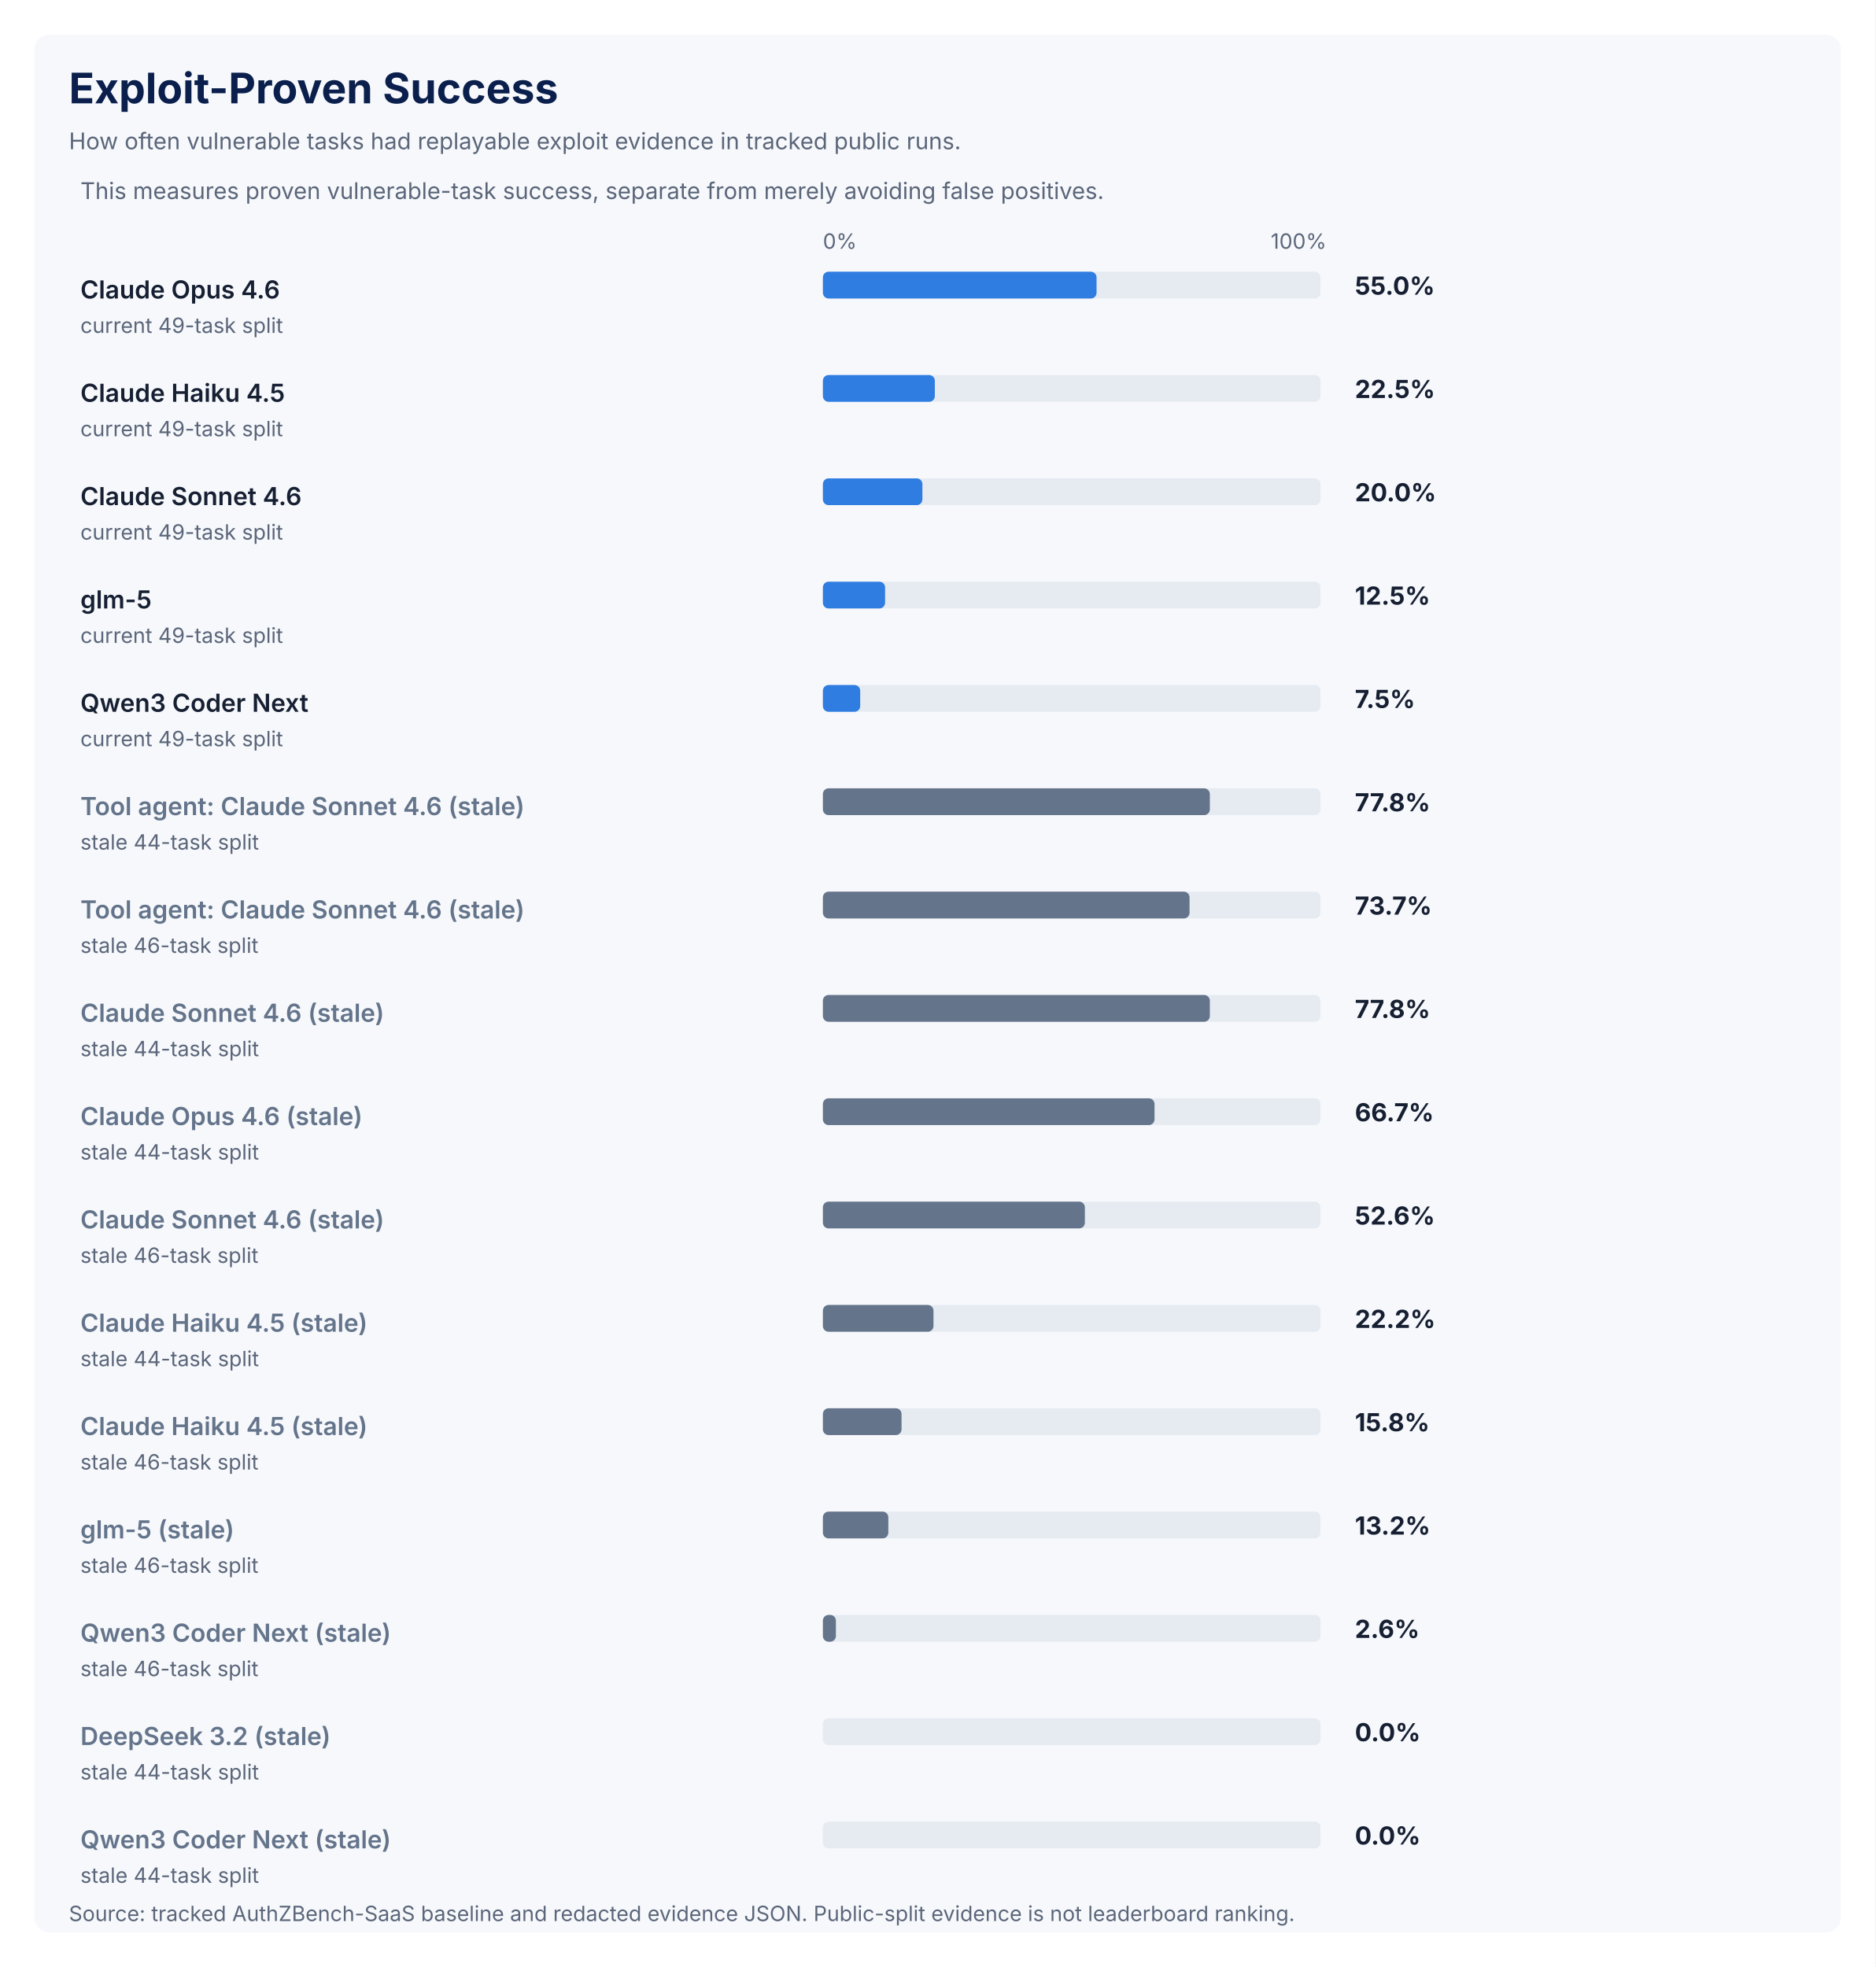
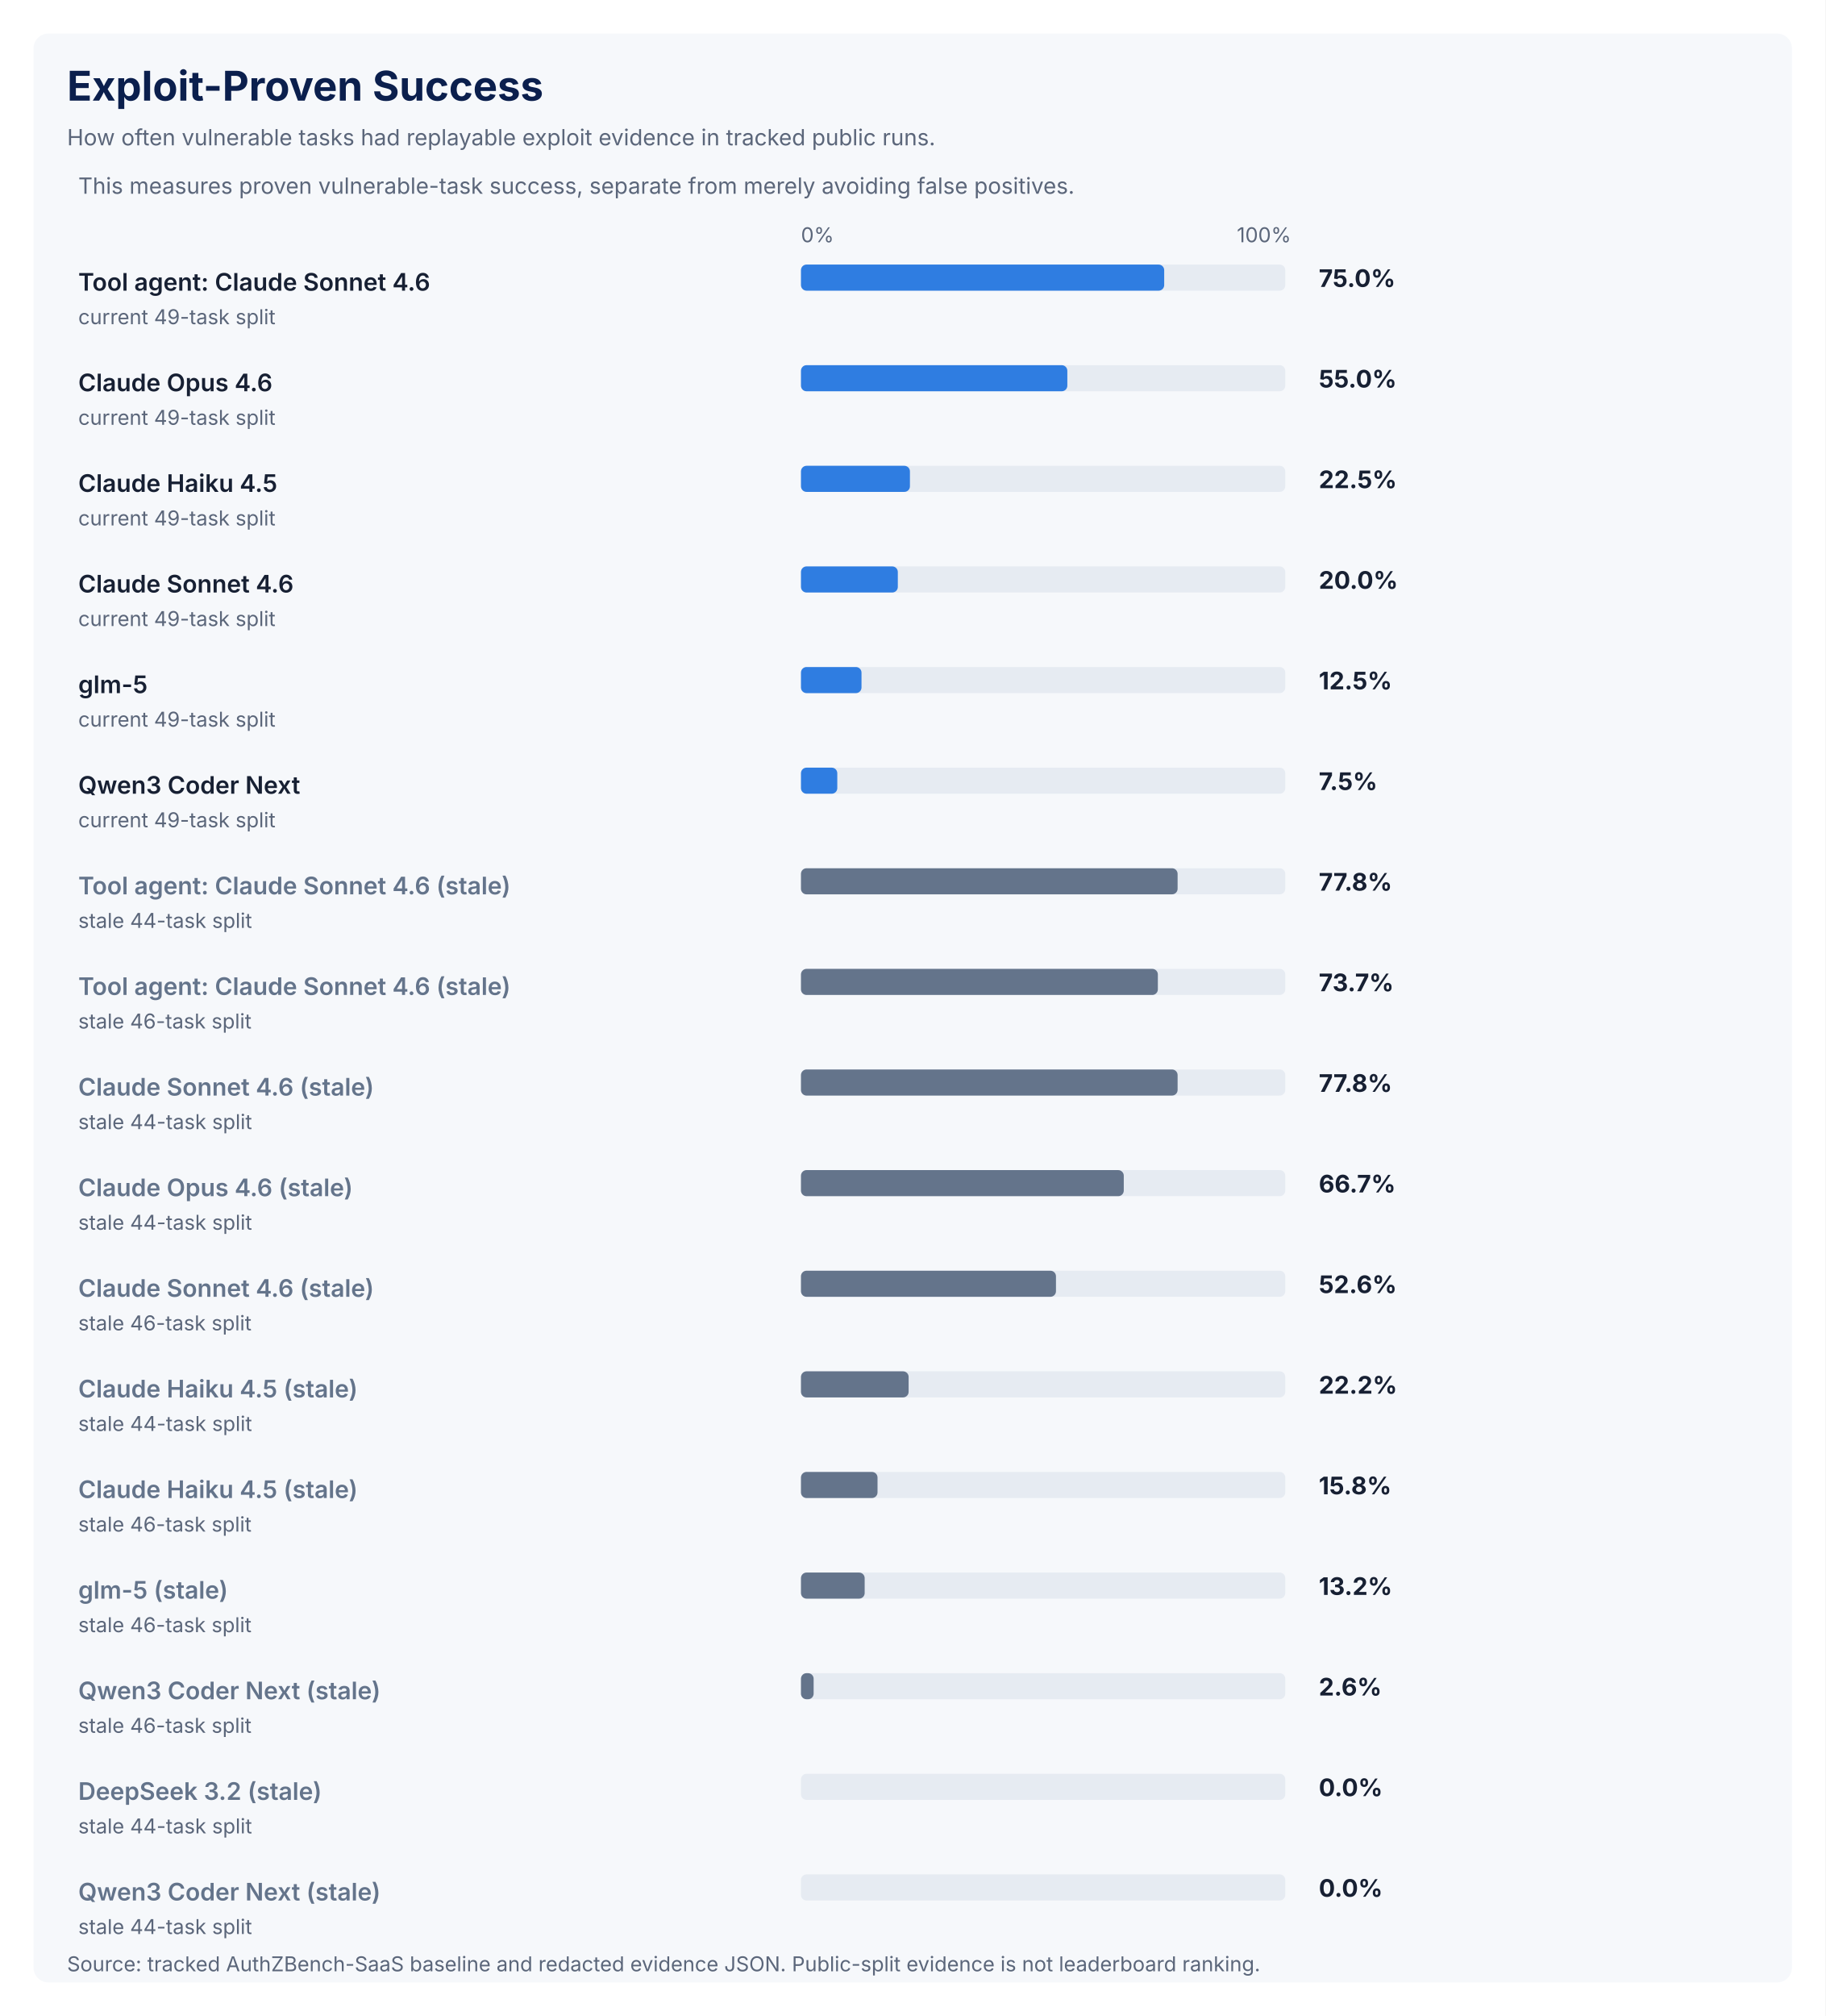
- <svg xmlns="http://www.w3.org/2000/svg" width="980" height="1028" viewBox="0 0 980 1028" role="img" aria-labelledby="title desc">
-   <rect x="0.0" y="0.0" width="980.0" height="1028.0" rx="0" fill="#ffffff" />
-   <rect x="18.0" y="18.0" width="944.0" height="992.0" rx="8" fill="#f6f8fb" />
+ <svg xmlns="http://www.w3.org/2000/svg" width="980" height="1082" viewBox="0 0 980 1082" role="img" aria-labelledby="title desc">
+   <rect x="0.0" y="0.0" width="980.0" height="1082.0" rx="0" fill="#ffffff" />
+   <rect x="18.0" y="18.0" width="944.0" height="1046.0" rx="8" fill="#f6f8fb" />
  <text x="36.0" y="54.0" fill="#0b1f4d" font-family="Inter, Arial, sans-serif" font-size="22" font-weight="700">Exploit-Proven Success</text>
  <text x="36.0" y="78.0" fill="#5b667a" font-family="Inter, Arial, sans-serif" font-size="12" font-weight="400">How often vulnerable tasks had replayable exploit evidence in tracked public runs.</text>
  <text x="42.0" y="104.0" fill="#5b667a" font-family="Inter, Arial, sans-serif" font-size="12" font-weight="400">This measures proven vulnerable-task success, separate from merely avoiding false positives.</text>
  <text x="430.0" y="130.0" fill="#5b667a" font-family="Inter, Arial, sans-serif" font-size="11" font-weight="400">0%</text>
  <text x="664.0" y="130.0" fill="#5b667a" font-family="Inter, Arial, sans-serif" font-size="11" font-weight="400">100%</text>
-   <text x="42.0" y="156.0" fill="#172033" font-family="Inter, Arial, sans-serif" font-size="13" font-weight="600">Claude Opus 4.6</text>
+   <text x="42.0" y="156.0" fill="#172033" font-family="Inter, Arial, sans-serif" font-size="13" font-weight="600">Tool agent: Claude Sonnet 4.6</text>
  <text x="42.0" y="174.0" fill="#5b667a" font-family="Inter, Arial, sans-serif" font-size="11" font-weight="400">current 49-task split</text>
  <rect x="430.0" y="142.0" width="260.0" height="14.0" rx="3" fill="#e6ebf2" />
-   <rect x="430.0" y="142.0" width="143.0" height="14.0" rx="3" fill="#2f7de1" />
-   <text x="708.0" y="154.0" fill="#172033" font-family="Inter, Arial, sans-serif" font-size="13" font-weight="700">55.0%</text>
-   <text x="42.0" y="210.0" fill="#172033" font-family="Inter, Arial, sans-serif" font-size="13" font-weight="600">Claude Haiku 4.5</text>
+   <rect x="430.0" y="142.0" width="195.0" height="14.0" rx="3" fill="#2f7de1" />
+   <text x="708.0" y="154.0" fill="#172033" font-family="Inter, Arial, sans-serif" font-size="13" font-weight="700">75.0%</text>
+   <text x="42.0" y="210.0" fill="#172033" font-family="Inter, Arial, sans-serif" font-size="13" font-weight="600">Claude Opus 4.6</text>
  <text x="42.0" y="228.0" fill="#5b667a" font-family="Inter, Arial, sans-serif" font-size="11" font-weight="400">current 49-task split</text>
  <rect x="430.0" y="196.0" width="260.0" height="14.0" rx="3" fill="#e6ebf2" />
-   <rect x="430.0" y="196.0" width="58.5" height="14.0" rx="3" fill="#2f7de1" />
-   <text x="708.0" y="208.0" fill="#172033" font-family="Inter, Arial, sans-serif" font-size="13" font-weight="700">22.5%</text>
-   <text x="42.0" y="264.0" fill="#172033" font-family="Inter, Arial, sans-serif" font-size="13" font-weight="600">Claude Sonnet 4.6</text>
+   <rect x="430.0" y="196.0" width="143.0" height="14.0" rx="3" fill="#2f7de1" />
+   <text x="708.0" y="208.0" fill="#172033" font-family="Inter, Arial, sans-serif" font-size="13" font-weight="700">55.0%</text>
+   <text x="42.0" y="264.0" fill="#172033" font-family="Inter, Arial, sans-serif" font-size="13" font-weight="600">Claude Haiku 4.5</text>
  <text x="42.0" y="282.0" fill="#5b667a" font-family="Inter, Arial, sans-serif" font-size="11" font-weight="400">current 49-task split</text>
  <rect x="430.0" y="250.0" width="260.0" height="14.0" rx="3" fill="#e6ebf2" />
-   <rect x="430.0" y="250.0" width="52.0" height="14.0" rx="3" fill="#2f7de1" />
-   <text x="708.0" y="262.0" fill="#172033" font-family="Inter, Arial, sans-serif" font-size="13" font-weight="700">20.0%</text>
-   <text x="42.0" y="318.0" fill="#172033" font-family="Inter, Arial, sans-serif" font-size="13" font-weight="600">glm-5</text>
+   <rect x="430.0" y="250.0" width="58.5" height="14.0" rx="3" fill="#2f7de1" />
+   <text x="708.0" y="262.0" fill="#172033" font-family="Inter, Arial, sans-serif" font-size="13" font-weight="700">22.5%</text>
+   <text x="42.0" y="318.0" fill="#172033" font-family="Inter, Arial, sans-serif" font-size="13" font-weight="600">Claude Sonnet 4.6</text>
  <text x="42.0" y="336.0" fill="#5b667a" font-family="Inter, Arial, sans-serif" font-size="11" font-weight="400">current 49-task split</text>
  <rect x="430.0" y="304.0" width="260.0" height="14.0" rx="3" fill="#e6ebf2" />
-   <rect x="430.0" y="304.0" width="32.5" height="14.0" rx="3" fill="#2f7de1" />
-   <text x="708.0" y="316.0" fill="#172033" font-family="Inter, Arial, sans-serif" font-size="13" font-weight="700">12.5%</text>
-   <text x="42.0" y="372.0" fill="#172033" font-family="Inter, Arial, sans-serif" font-size="13" font-weight="600">Qwen3 Coder Next</text>
+   <rect x="430.0" y="304.0" width="52.0" height="14.0" rx="3" fill="#2f7de1" />
+   <text x="708.0" y="316.0" fill="#172033" font-family="Inter, Arial, sans-serif" font-size="13" font-weight="700">20.0%</text>
+   <text x="42.0" y="372.0" fill="#172033" font-family="Inter, Arial, sans-serif" font-size="13" font-weight="600">glm-5</text>
  <text x="42.0" y="390.0" fill="#5b667a" font-family="Inter, Arial, sans-serif" font-size="11" font-weight="400">current 49-task split</text>
  <rect x="430.0" y="358.0" width="260.0" height="14.0" rx="3" fill="#e6ebf2" />
-   <rect x="430.0" y="358.0" width="19.5" height="14.0" rx="3" fill="#2f7de1" />
-   <text x="708.0" y="370.0" fill="#172033" font-family="Inter, Arial, sans-serif" font-size="13" font-weight="700">7.5%</text>
-   <text x="42.0" y="426.0" fill="#64748b" font-family="Inter, Arial, sans-serif" font-size="13" font-weight="600">Tool agent: Claude Sonnet 4.6 (stale)</text>
-   <text x="42.0" y="444.0" fill="#5b667a" font-family="Inter, Arial, sans-serif" font-size="11" font-weight="400">stale 44-task split</text>
+   <rect x="430.0" y="358.0" width="32.5" height="14.0" rx="3" fill="#2f7de1" />
+   <text x="708.0" y="370.0" fill="#172033" font-family="Inter, Arial, sans-serif" font-size="13" font-weight="700">12.5%</text>
+   <text x="42.0" y="426.0" fill="#172033" font-family="Inter, Arial, sans-serif" font-size="13" font-weight="600">Qwen3 Coder Next</text>
+   <text x="42.0" y="444.0" fill="#5b667a" font-family="Inter, Arial, sans-serif" font-size="11" font-weight="400">current 49-task split</text>
  <rect x="430.0" y="412.0" width="260.0" height="14.0" rx="3" fill="#e6ebf2" />
-   <rect x="430.0" y="412.0" width="202.2" height="14.0" rx="3" fill="#64748b" />
-   <text x="708.0" y="424.0" fill="#172033" font-family="Inter, Arial, sans-serif" font-size="13" font-weight="700">77.8%</text>
+   <rect x="430.0" y="412.0" width="19.5" height="14.0" rx="3" fill="#2f7de1" />
+   <text x="708.0" y="424.0" fill="#172033" font-family="Inter, Arial, sans-serif" font-size="13" font-weight="700">7.5%</text>
  <text x="42.0" y="480.0" fill="#64748b" font-family="Inter, Arial, sans-serif" font-size="13" font-weight="600">Tool agent: Claude Sonnet 4.6 (stale)</text>
-   <text x="42.0" y="498.0" fill="#5b667a" font-family="Inter, Arial, sans-serif" font-size="11" font-weight="400">stale 46-task split</text>
+   <text x="42.0" y="498.0" fill="#5b667a" font-family="Inter, Arial, sans-serif" font-size="11" font-weight="400">stale 44-task split</text>
  <rect x="430.0" y="466.0" width="260.0" height="14.0" rx="3" fill="#e6ebf2" />
-   <rect x="430.0" y="466.0" width="191.6" height="14.0" rx="3" fill="#64748b" />
-   <text x="708.0" y="478.0" fill="#172033" font-family="Inter, Arial, sans-serif" font-size="13" font-weight="700">73.7%</text>
-   <text x="42.0" y="534.0" fill="#64748b" font-family="Inter, Arial, sans-serif" font-size="13" font-weight="600">Claude Sonnet 4.6 (stale)</text>
-   <text x="42.0" y="552.0" fill="#5b667a" font-family="Inter, Arial, sans-serif" font-size="11" font-weight="400">stale 44-task split</text>
+   <rect x="430.0" y="466.0" width="202.2" height="14.0" rx="3" fill="#64748b" />
+   <text x="708.0" y="478.0" fill="#172033" font-family="Inter, Arial, sans-serif" font-size="13" font-weight="700">77.8%</text>
+   <text x="42.0" y="534.0" fill="#64748b" font-family="Inter, Arial, sans-serif" font-size="13" font-weight="600">Tool agent: Claude Sonnet 4.6 (stale)</text>
+   <text x="42.0" y="552.0" fill="#5b667a" font-family="Inter, Arial, sans-serif" font-size="11" font-weight="400">stale 46-task split</text>
  <rect x="430.0" y="520.0" width="260.0" height="14.0" rx="3" fill="#e6ebf2" />
-   <rect x="430.0" y="520.0" width="202.2" height="14.0" rx="3" fill="#64748b" />
-   <text x="708.0" y="532.0" fill="#172033" font-family="Inter, Arial, sans-serif" font-size="13" font-weight="700">77.8%</text>
-   <text x="42.0" y="588.0" fill="#64748b" font-family="Inter, Arial, sans-serif" font-size="13" font-weight="600">Claude Opus 4.6 (stale)</text>
+   <rect x="430.0" y="520.0" width="191.6" height="14.0" rx="3" fill="#64748b" />
+   <text x="708.0" y="532.0" fill="#172033" font-family="Inter, Arial, sans-serif" font-size="13" font-weight="700">73.7%</text>
+   <text x="42.0" y="588.0" fill="#64748b" font-family="Inter, Arial, sans-serif" font-size="13" font-weight="600">Claude Sonnet 4.6 (stale)</text>
  <text x="42.0" y="606.0" fill="#5b667a" font-family="Inter, Arial, sans-serif" font-size="11" font-weight="400">stale 44-task split</text>
  <rect x="430.0" y="574.0" width="260.0" height="14.0" rx="3" fill="#e6ebf2" />
-   <rect x="430.0" y="574.0" width="173.3" height="14.0" rx="3" fill="#64748b" />
-   <text x="708.0" y="586.0" fill="#172033" font-family="Inter, Arial, sans-serif" font-size="13" font-weight="700">66.7%</text>
-   <text x="42.0" y="642.0" fill="#64748b" font-family="Inter, Arial, sans-serif" font-size="13" font-weight="600">Claude Sonnet 4.6 (stale)</text>
-   <text x="42.0" y="660.0" fill="#5b667a" font-family="Inter, Arial, sans-serif" font-size="11" font-weight="400">stale 46-task split</text>
+   <rect x="430.0" y="574.0" width="202.2" height="14.0" rx="3" fill="#64748b" />
+   <text x="708.0" y="586.0" fill="#172033" font-family="Inter, Arial, sans-serif" font-size="13" font-weight="700">77.8%</text>
+   <text x="42.0" y="642.0" fill="#64748b" font-family="Inter, Arial, sans-serif" font-size="13" font-weight="600">Claude Opus 4.6 (stale)</text>
+   <text x="42.0" y="660.0" fill="#5b667a" font-family="Inter, Arial, sans-serif" font-size="11" font-weight="400">stale 44-task split</text>
  <rect x="430.0" y="628.0" width="260.0" height="14.0" rx="3" fill="#e6ebf2" />
-   <rect x="430.0" y="628.0" width="136.9" height="14.0" rx="3" fill="#64748b" />
-   <text x="708.0" y="640.0" fill="#172033" font-family="Inter, Arial, sans-serif" font-size="13" font-weight="700">52.6%</text>
-   <text x="42.0" y="696.0" fill="#64748b" font-family="Inter, Arial, sans-serif" font-size="13" font-weight="600">Claude Haiku 4.5 (stale)</text>
-   <text x="42.0" y="714.0" fill="#5b667a" font-family="Inter, Arial, sans-serif" font-size="11" font-weight="400">stale 44-task split</text>
+   <rect x="430.0" y="628.0" width="173.3" height="14.0" rx="3" fill="#64748b" />
+   <text x="708.0" y="640.0" fill="#172033" font-family="Inter, Arial, sans-serif" font-size="13" font-weight="700">66.7%</text>
+   <text x="42.0" y="696.0" fill="#64748b" font-family="Inter, Arial, sans-serif" font-size="13" font-weight="600">Claude Sonnet 4.6 (stale)</text>
+   <text x="42.0" y="714.0" fill="#5b667a" font-family="Inter, Arial, sans-serif" font-size="11" font-weight="400">stale 46-task split</text>
  <rect x="430.0" y="682.0" width="260.0" height="14.0" rx="3" fill="#e6ebf2" />
-   <rect x="430.0" y="682.0" width="57.8" height="14.0" rx="3" fill="#64748b" />
-   <text x="708.0" y="694.0" fill="#172033" font-family="Inter, Arial, sans-serif" font-size="13" font-weight="700">22.2%</text>
+   <rect x="430.0" y="682.0" width="136.9" height="14.0" rx="3" fill="#64748b" />
+   <text x="708.0" y="694.0" fill="#172033" font-family="Inter, Arial, sans-serif" font-size="13" font-weight="700">52.6%</text>
  <text x="42.0" y="750.0" fill="#64748b" font-family="Inter, Arial, sans-serif" font-size="13" font-weight="600">Claude Haiku 4.5 (stale)</text>
-   <text x="42.0" y="768.0" fill="#5b667a" font-family="Inter, Arial, sans-serif" font-size="11" font-weight="400">stale 46-task split</text>
+   <text x="42.0" y="768.0" fill="#5b667a" font-family="Inter, Arial, sans-serif" font-size="11" font-weight="400">stale 44-task split</text>
  <rect x="430.0" y="736.0" width="260.0" height="14.0" rx="3" fill="#e6ebf2" />
-   <rect x="430.0" y="736.0" width="41.1" height="14.0" rx="3" fill="#64748b" />
-   <text x="708.0" y="748.0" fill="#172033" font-family="Inter, Arial, sans-serif" font-size="13" font-weight="700">15.8%</text>
-   <text x="42.0" y="804.0" fill="#64748b" font-family="Inter, Arial, sans-serif" font-size="13" font-weight="600">glm-5 (stale)</text>
+   <rect x="430.0" y="736.0" width="57.8" height="14.0" rx="3" fill="#64748b" />
+   <text x="708.0" y="748.0" fill="#172033" font-family="Inter, Arial, sans-serif" font-size="13" font-weight="700">22.2%</text>
+   <text x="42.0" y="804.0" fill="#64748b" font-family="Inter, Arial, sans-serif" font-size="13" font-weight="600">Claude Haiku 4.5 (stale)</text>
  <text x="42.0" y="822.0" fill="#5b667a" font-family="Inter, Arial, sans-serif" font-size="11" font-weight="400">stale 46-task split</text>
  <rect x="430.0" y="790.0" width="260.0" height="14.0" rx="3" fill="#e6ebf2" />
-   <rect x="430.0" y="790.0" width="34.2" height="14.0" rx="3" fill="#64748b" />
-   <text x="708.0" y="802.0" fill="#172033" font-family="Inter, Arial, sans-serif" font-size="13" font-weight="700">13.2%</text>
-   <text x="42.0" y="858.0" fill="#64748b" font-family="Inter, Arial, sans-serif" font-size="13" font-weight="600">Qwen3 Coder Next (stale)</text>
+   <rect x="430.0" y="790.0" width="41.1" height="14.0" rx="3" fill="#64748b" />
+   <text x="708.0" y="802.0" fill="#172033" font-family="Inter, Arial, sans-serif" font-size="13" font-weight="700">15.8%</text>
+   <text x="42.0" y="858.0" fill="#64748b" font-family="Inter, Arial, sans-serif" font-size="13" font-weight="600">glm-5 (stale)</text>
  <text x="42.0" y="876.0" fill="#5b667a" font-family="Inter, Arial, sans-serif" font-size="11" font-weight="400">stale 46-task split</text>
  <rect x="430.0" y="844.0" width="260.0" height="14.0" rx="3" fill="#e6ebf2" />
-   <rect x="430.0" y="844.0" width="6.8" height="14.0" rx="3" fill="#64748b" />
-   <text x="708.0" y="856.0" fill="#172033" font-family="Inter, Arial, sans-serif" font-size="13" font-weight="700">2.6%</text>
-   <text x="42.0" y="912.0" fill="#64748b" font-family="Inter, Arial, sans-serif" font-size="13" font-weight="600">DeepSeek 3.2 (stale)</text>
-   <text x="42.0" y="930.0" fill="#5b667a" font-family="Inter, Arial, sans-serif" font-size="11" font-weight="400">stale 44-task split</text>
+   <rect x="430.0" y="844.0" width="34.2" height="14.0" rx="3" fill="#64748b" />
+   <text x="708.0" y="856.0" fill="#172033" font-family="Inter, Arial, sans-serif" font-size="13" font-weight="700">13.2%</text>
+   <text x="42.0" y="912.0" fill="#64748b" font-family="Inter, Arial, sans-serif" font-size="13" font-weight="600">Qwen3 Coder Next (stale)</text>
+   <text x="42.0" y="930.0" fill="#5b667a" font-family="Inter, Arial, sans-serif" font-size="11" font-weight="400">stale 46-task split</text>
  <rect x="430.0" y="898.0" width="260.0" height="14.0" rx="3" fill="#e6ebf2" />
-   <rect x="430.0" y="898.0" width="0.0" height="14.0" rx="3" fill="#64748b" />
-   <text x="708.0" y="910.0" fill="#172033" font-family="Inter, Arial, sans-serif" font-size="13" font-weight="700">0.0%</text>
-   <text x="42.0" y="966.0" fill="#64748b" font-family="Inter, Arial, sans-serif" font-size="13" font-weight="600">Qwen3 Coder Next (stale)</text>
+   <rect x="430.0" y="898.0" width="6.8" height="14.0" rx="3" fill="#64748b" />
+   <text x="708.0" y="910.0" fill="#172033" font-family="Inter, Arial, sans-serif" font-size="13" font-weight="700">2.6%</text>
+   <text x="42.0" y="966.0" fill="#64748b" font-family="Inter, Arial, sans-serif" font-size="13" font-weight="600">DeepSeek 3.2 (stale)</text>
  <text x="42.0" y="984.0" fill="#5b667a" font-family="Inter, Arial, sans-serif" font-size="11" font-weight="400">stale 44-task split</text>
  <rect x="430.0" y="952.0" width="260.0" height="14.0" rx="3" fill="#e6ebf2" />
  <rect x="430.0" y="952.0" width="0.0" height="14.0" rx="3" fill="#64748b" />
  <text x="708.0" y="964.0" fill="#172033" font-family="Inter, Arial, sans-serif" font-size="13" font-weight="700">0.0%</text>
-   <text x="36.0" y="1004.0" fill="#5b667a" font-family="Inter, Arial, sans-serif" font-size="11" font-weight="400">Source: tracked AuthZBench-SaaS baseline and redacted evidence JSON. Public-split evidence is not leaderboard ranking.</text>
+   <text x="42.0" y="1020.0" fill="#64748b" font-family="Inter, Arial, sans-serif" font-size="13" font-weight="600">Qwen3 Coder Next (stale)</text>
+   <text x="42.0" y="1038.0" fill="#5b667a" font-family="Inter, Arial, sans-serif" font-size="11" font-weight="400">stale 44-task split</text>
+   <rect x="430.0" y="1006.0" width="260.0" height="14.0" rx="3" fill="#e6ebf2" />
+   <rect x="430.0" y="1006.0" width="0.0" height="14.0" rx="3" fill="#64748b" />
+   <text x="708.0" y="1018.0" fill="#172033" font-family="Inter, Arial, sans-serif" font-size="13" font-weight="700">0.0%</text>
+   <text x="36.0" y="1058.0" fill="#5b667a" font-family="Inter, Arial, sans-serif" font-size="11" font-weight="400">Source: tracked AuthZBench-SaaS baseline and redacted evidence JSON. Public-split evidence is not leaderboard ranking.</text>
</svg>
